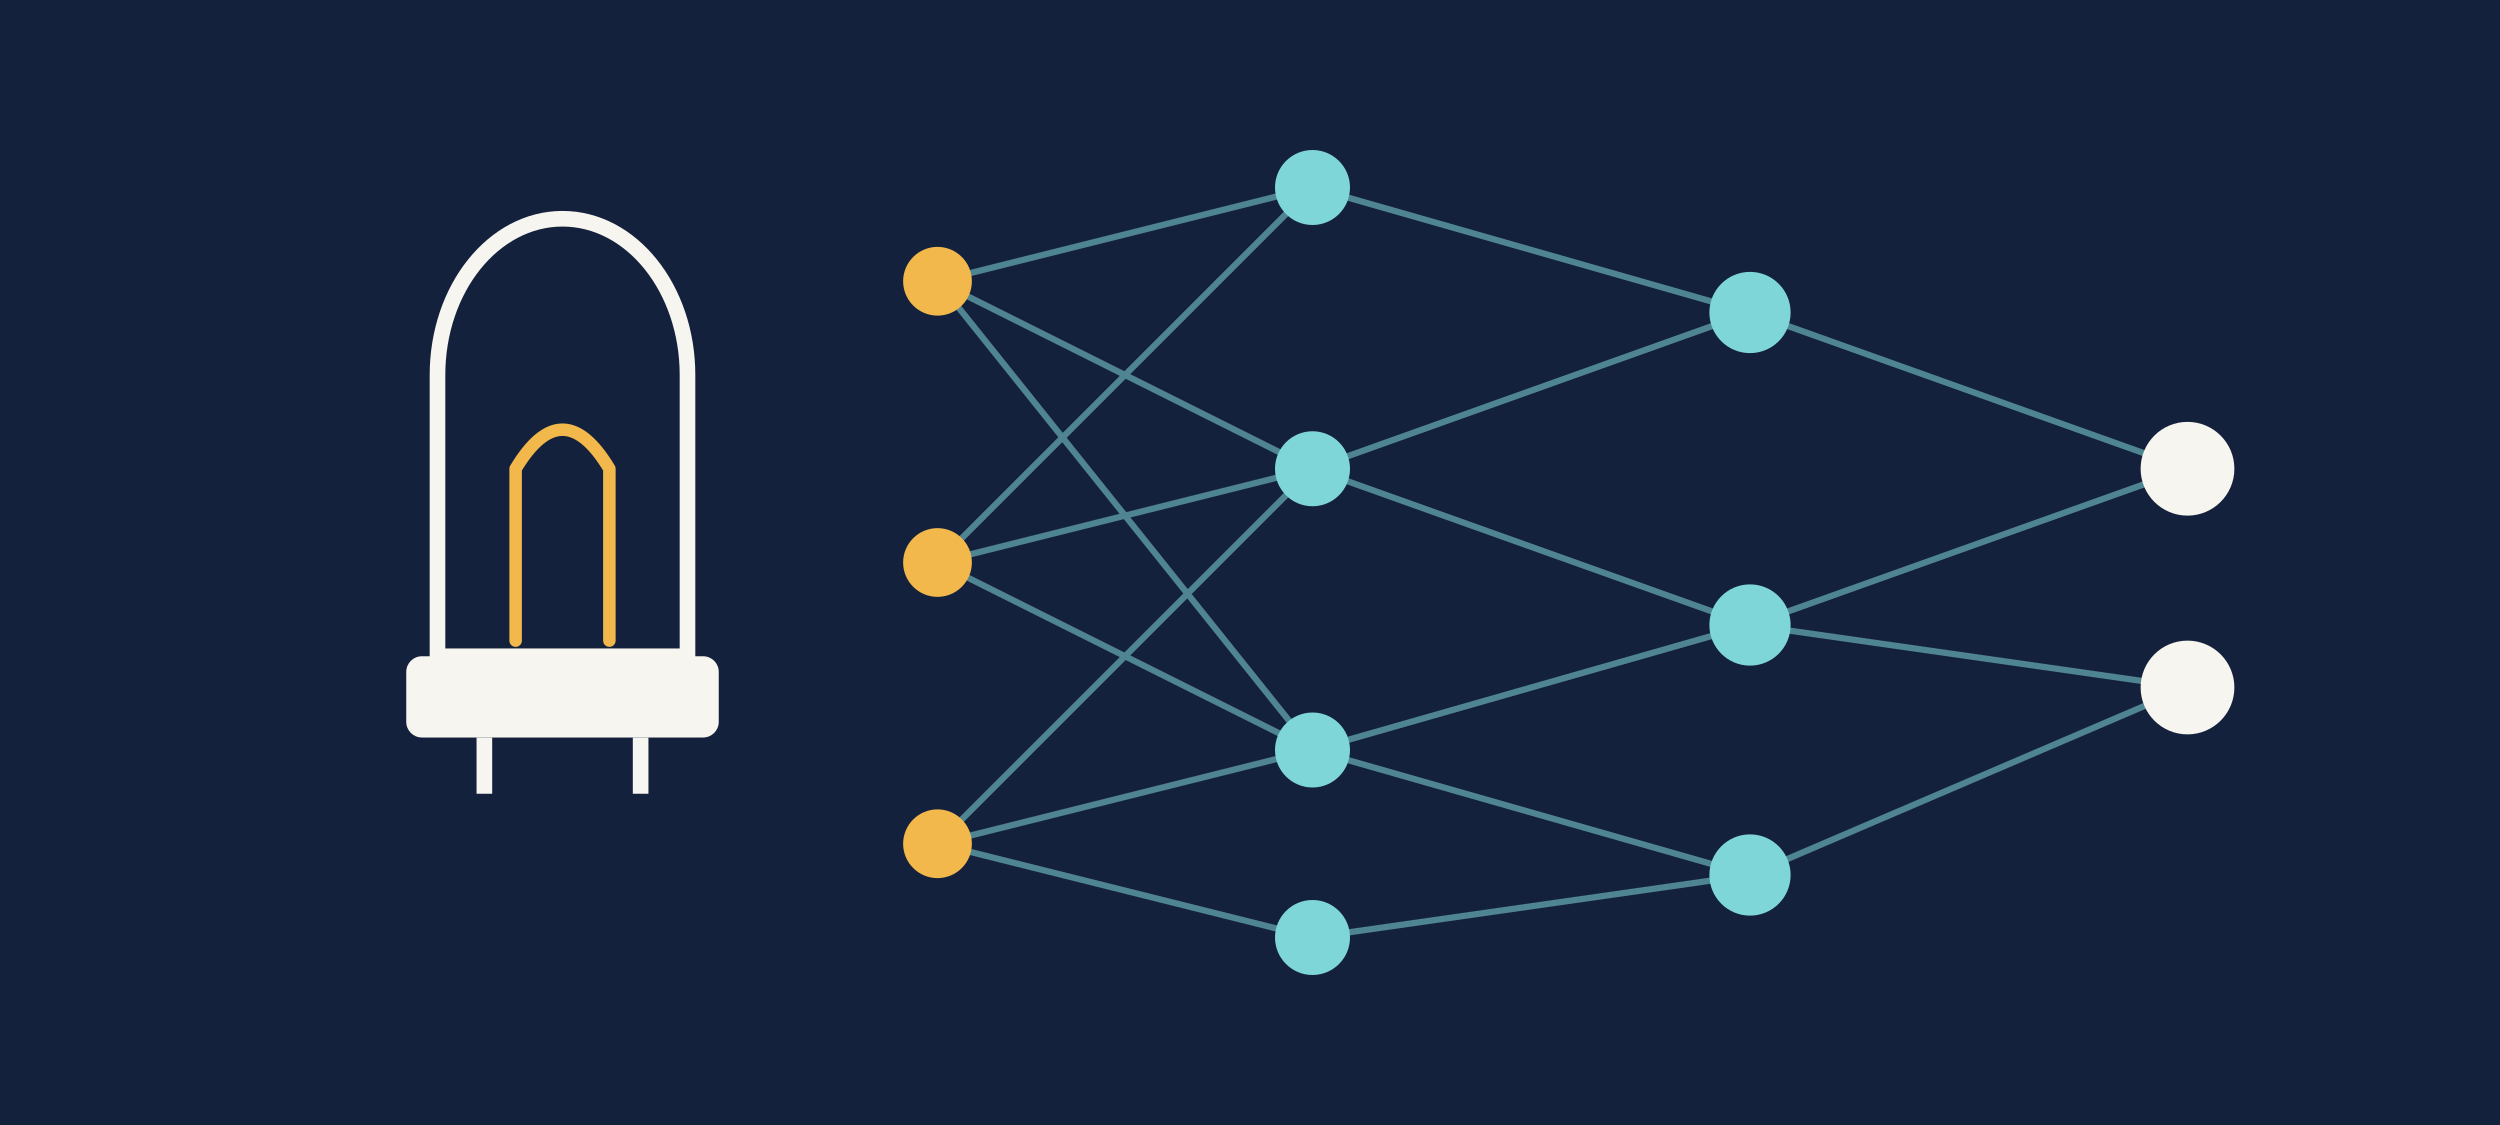
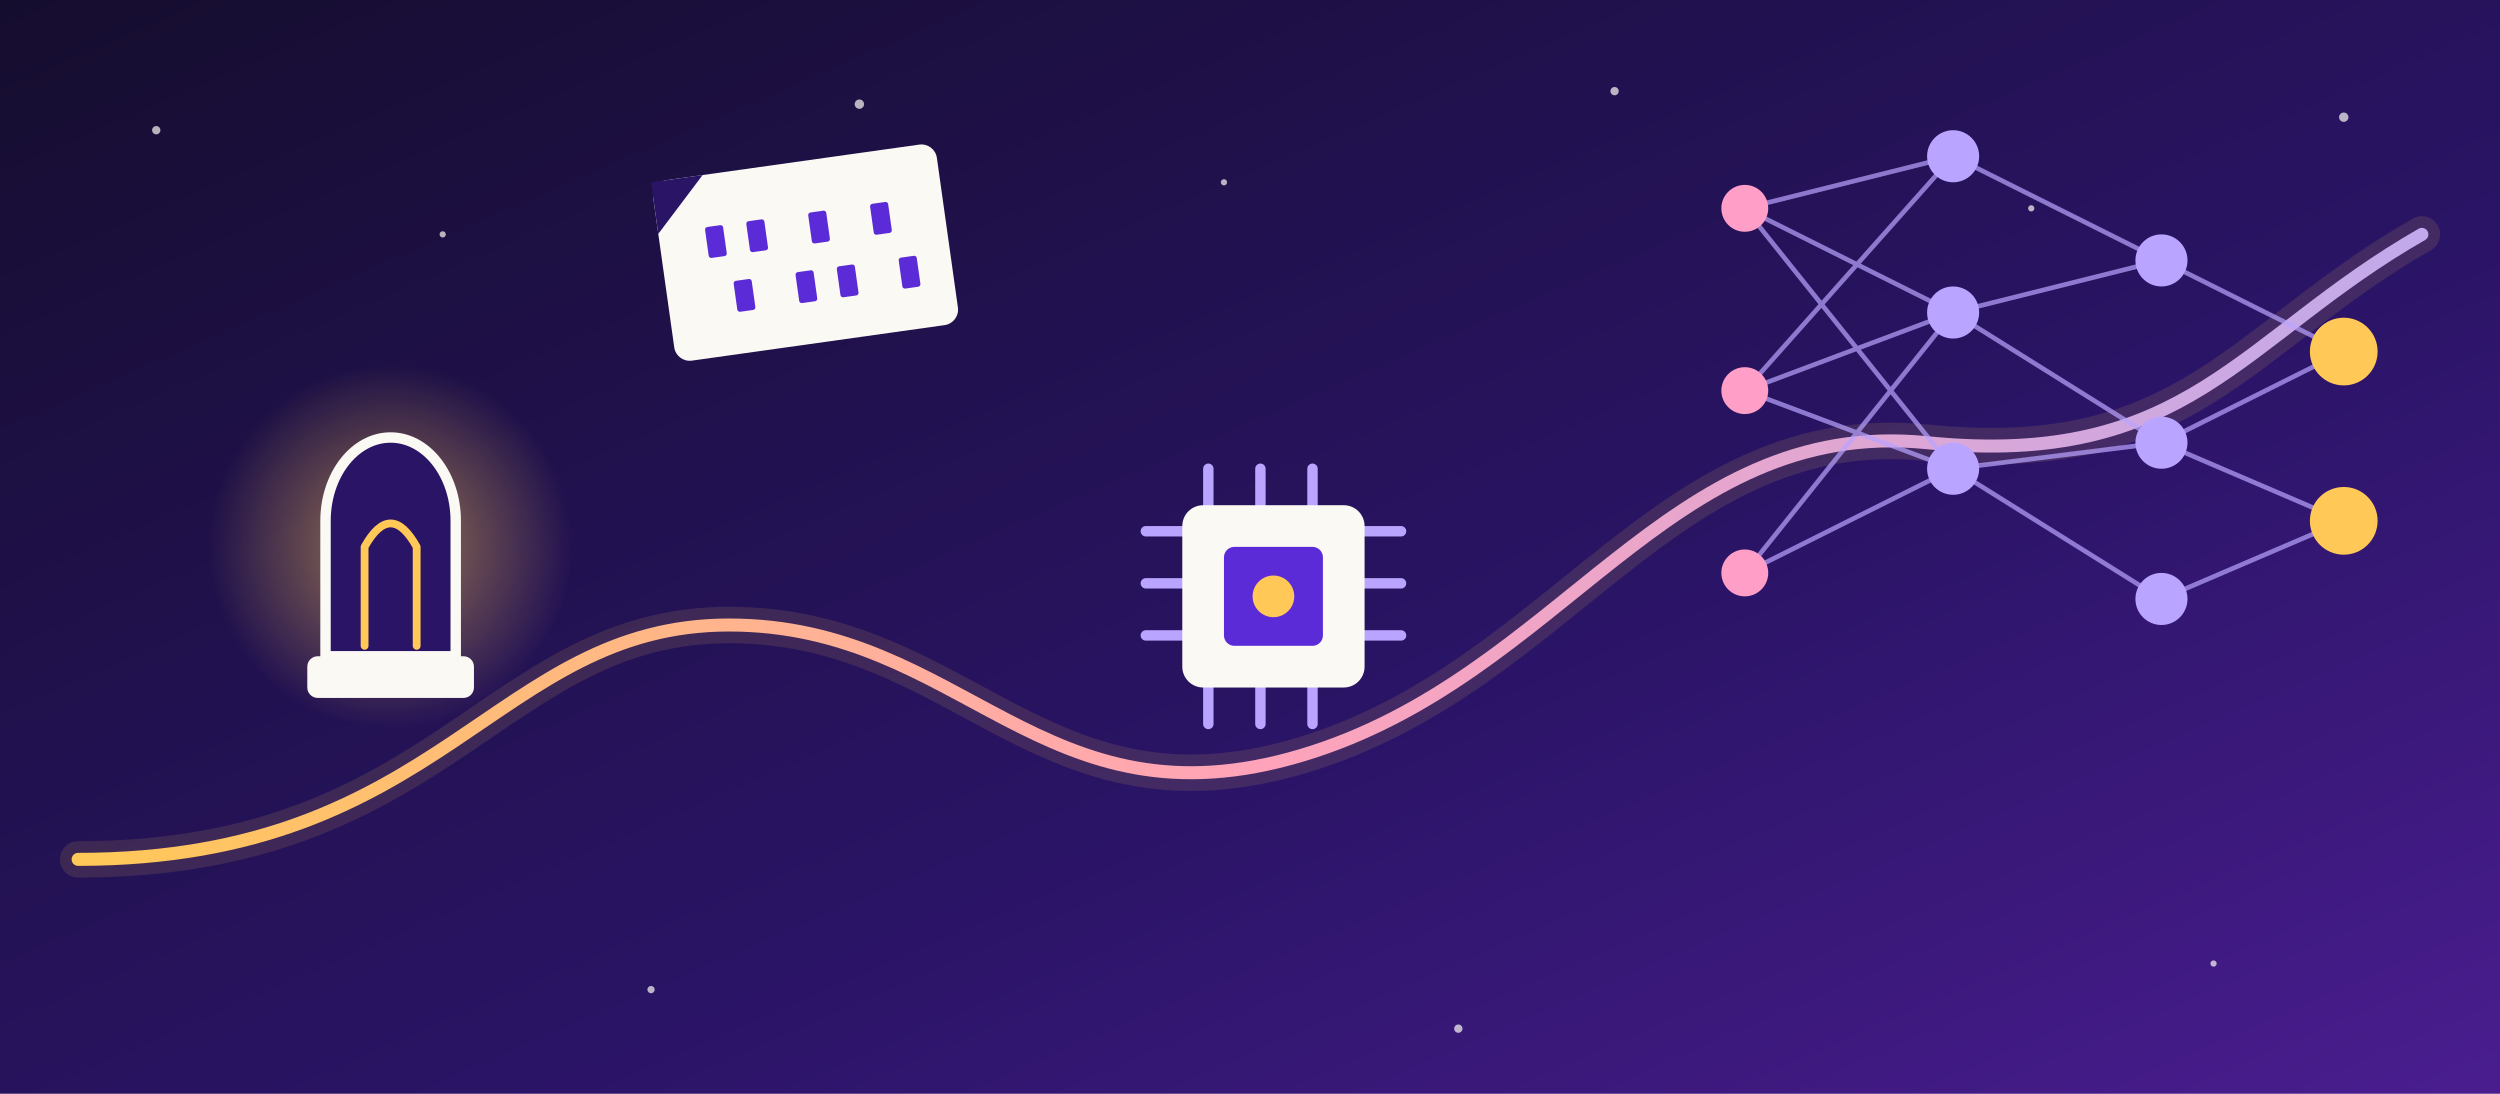
- <svg xmlns="http://www.w3.org/2000/svg" viewBox="0 0 800 360" role="img" aria-labelledby="t d">
-   <rect width="800" height="360" fill="#14213d" />
-   <g stroke="#7fd6d9" stroke-width="2" opacity=".55" fill="none">
-     <path d="M300 90 420 60M300 90 420 150M300 90 420 240M300 180 420 60M300 180 420 150M300 180 420 240M300 270 420 150M300 270 420 240M300 270 420 300" />
-     <path d="M420 60 560 100M420 150 560 100M420 150 560 200M420 240 560 200M420 240 560 280M420 300 560 280M560 100 700 150M560 200 700 150M560 200 700 220M560 280 700 220" />
+ <svg xmlns="http://www.w3.org/2000/svg" viewBox="0 0 960 420" role="img" aria-labelledby="t d">
+   <defs>
+     <linearGradient id="bg" x1="0" y1="0" x2="1" y2="1">
+       <stop offset="0" stop-color="#150d2e" />
+       <stop offset=".6" stop-color="#2a1466" />
+       <stop offset="1" stop-color="#4a1d8f" />
+     </linearGradient>
+     <linearGradient id="path" x1="0" x2="1">
+       <stop offset="0" stop-color="#ffc857" />
+       <stop offset=".5" stop-color="#ff9ec7" />
+       <stop offset="1" stop-color="#b9a4ff" />
+     </linearGradient>
+     <radialGradient id="glow">
+       <stop offset="0" stop-color="#ffc857" stop-opacity=".55" />
+       <stop offset="1" stop-color="#ffc857" stop-opacity="0" />
+     </radialGradient>
+   </defs>
+   <rect width="960" height="420" fill="url(#bg)" />
+   <g fill="#fbf9f4" opacity=".7">
+     <circle cx="60" cy="50" r="1.6" />
+     <circle cx="170" cy="90" r="1.2" />
+     <circle cx="330" cy="40" r="1.8" />
+     <circle cx="470" cy="70" r="1.2" />
+     <circle cx="620" cy="35" r="1.6" />
+     <circle cx="780" cy="80" r="1.2" />
+     <circle cx="900" cy="45" r="1.8" />
+     <circle cx="250" cy="380" r="1.4" />
+     <circle cx="560" cy="395" r="1.6" />
+     <circle cx="850" cy="370" r="1.2" />
  </g>
-   <g fill="#f2b84b">
-     <circle cx="300" cy="90" r="11" />
-     <circle cx="300" cy="180" r="11" />
-     <circle cx="300" cy="270" r="11" />
+   <path d="M30 330C170 330 190 240 280 240S400 320 500 290 640 160 740 170 860 130 930 90" fill="none" stroke="url(#path)" stroke-width="5" stroke-linecap="round" />
+   <path d="M30 330C170 330 190 240 280 240S400 320 500 290 640 160 740 170 860 130 930 90" fill="none" stroke="#ffc857" stroke-width="14" stroke-linecap="round" opacity=".12" />
+   <g transform="translate(110 150)">
+     <circle cx="40" cy="60" r="70" fill="url(#glow)" />
+     <path d="M15 50a25 32 0 0 1 50 0v52H15z" fill="#2a1466" stroke="#fbf9f4" stroke-width="4" />
+     <path d="M30 98V60m20 38V60M30 60q10-18 20 0" fill="none" stroke="#ffc857" stroke-width="3" stroke-linecap="round" />
+     <rect x="8" y="102" width="64" height="16" rx="4" fill="#fbf9f4" />
  </g>
-   <g fill="#7fd6d9">
-     <circle cx="420" cy="60" r="12" />
-     <circle cx="420" cy="150" r="12" />
-     <circle cx="420" cy="240" r="12" />
-     <circle cx="420" cy="300" r="12" />
-     <circle cx="560" cy="100" r="13" />
-     <circle cx="560" cy="200" r="13" />
-     <circle cx="560" cy="280" r="13" />
+   <g transform="translate(250 70) rotate(-8)">
+     <rect width="110" height="70" rx="6" fill="#fbf9f4" />
+     <path d="M0 0h20l-20 20z" fill="#2a1466" />
+     <g fill="#5a2bd6">
+       <rect x="18" y="20" width="7" height="12" rx="1" />
+       <rect x="34" y="20" width="7" height="12" rx="1" />
+       <rect x="58" y="20" width="7" height="12" rx="1" />
+       <rect x="82" y="20" width="7" height="12" rx="1" />
+       <rect x="26" y="42" width="7" height="12" rx="1" />
+       <rect x="50" y="42" width="7" height="12" rx="1" />
+       <rect x="66" y="42" width="7" height="12" rx="1" />
+       <rect x="90" y="42" width="7" height="12" rx="1" />
+     </g>
  </g>
-   <g fill="#f7f5ef">
-     <circle cx="700" cy="150" r="15" />
-     <circle cx="700" cy="220" r="15" />
+   <g transform="translate(450 190)">
+     <g stroke="#b9a4ff" stroke-width="4" stroke-linecap="round">
+       <path d="M14 -10v14M34 -10v14M54 -10v14M14 74v14M34 74v14M54 74v14M-10 14h14M-10 34h14M-10 54h14M74 14h14M74 34h14M74 54h14" />
+     </g>
+     <rect x="4" y="4" width="70" height="70" rx="8" fill="#fbf9f4" />
+     <rect x="20" y="20" width="38" height="38" rx="4" fill="#5a2bd6" />
+     <circle cx="39" cy="39" r="8" fill="#ffc857" />
  </g>
-   <g transform="translate(110 80)">
-     <path d="M30 40a40 50 0 0 1 80 0v90H30z" fill="none" stroke="#f7f5ef" stroke-width="5" />
-     <path d="M55 125V70m30 55V70M55 70q15-25 30 0" fill="none" stroke="#f2b84b" stroke-width="4" stroke-linecap="round" />
-     <rect x="20" y="130" width="100" height="26" rx="5" fill="#f7f5ef" />
-     <path d="M45 156v18m50-18v18" stroke="#f7f5ef" stroke-width="5" />
+   <g transform="translate(650 40)">
+     <g stroke="#b9a4ff" stroke-width="1.8" opacity=".7" fill="none">
+       <path d="M20 40 100 20M20 40 100 80M20 40 100 140M20 110 100 20M20 110 100 80M20 110 100 140M20 180 100 80M20 180 100 140M100 20 180 60M100 80 180 60M100 80 180 130M100 140 180 130M100 140 180 190M180 60 250 95M180 130 250 95M180 130 250 160M180 190 250 160" />
+     </g>
+     <g fill="#ff9ec7">
+       <circle cx="20" cy="40" r="9" />
+       <circle cx="20" cy="110" r="9" />
+       <circle cx="20" cy="180" r="9" />
+     </g>
+     <g fill="#b9a4ff">
+       <circle cx="100" cy="20" r="10" />
+       <circle cx="100" cy="80" r="10" />
+       <circle cx="100" cy="140" r="10" />
+       <circle cx="180" cy="60" r="10" />
+       <circle cx="180" cy="130" r="10" />
+       <circle cx="180" cy="190" r="10" />
+     </g>
+     <g fill="#ffc857">
+       <circle cx="250" cy="95" r="13" />
+       <circle cx="250" cy="160" r="13" />
+     </g>
  </g>
</svg>
